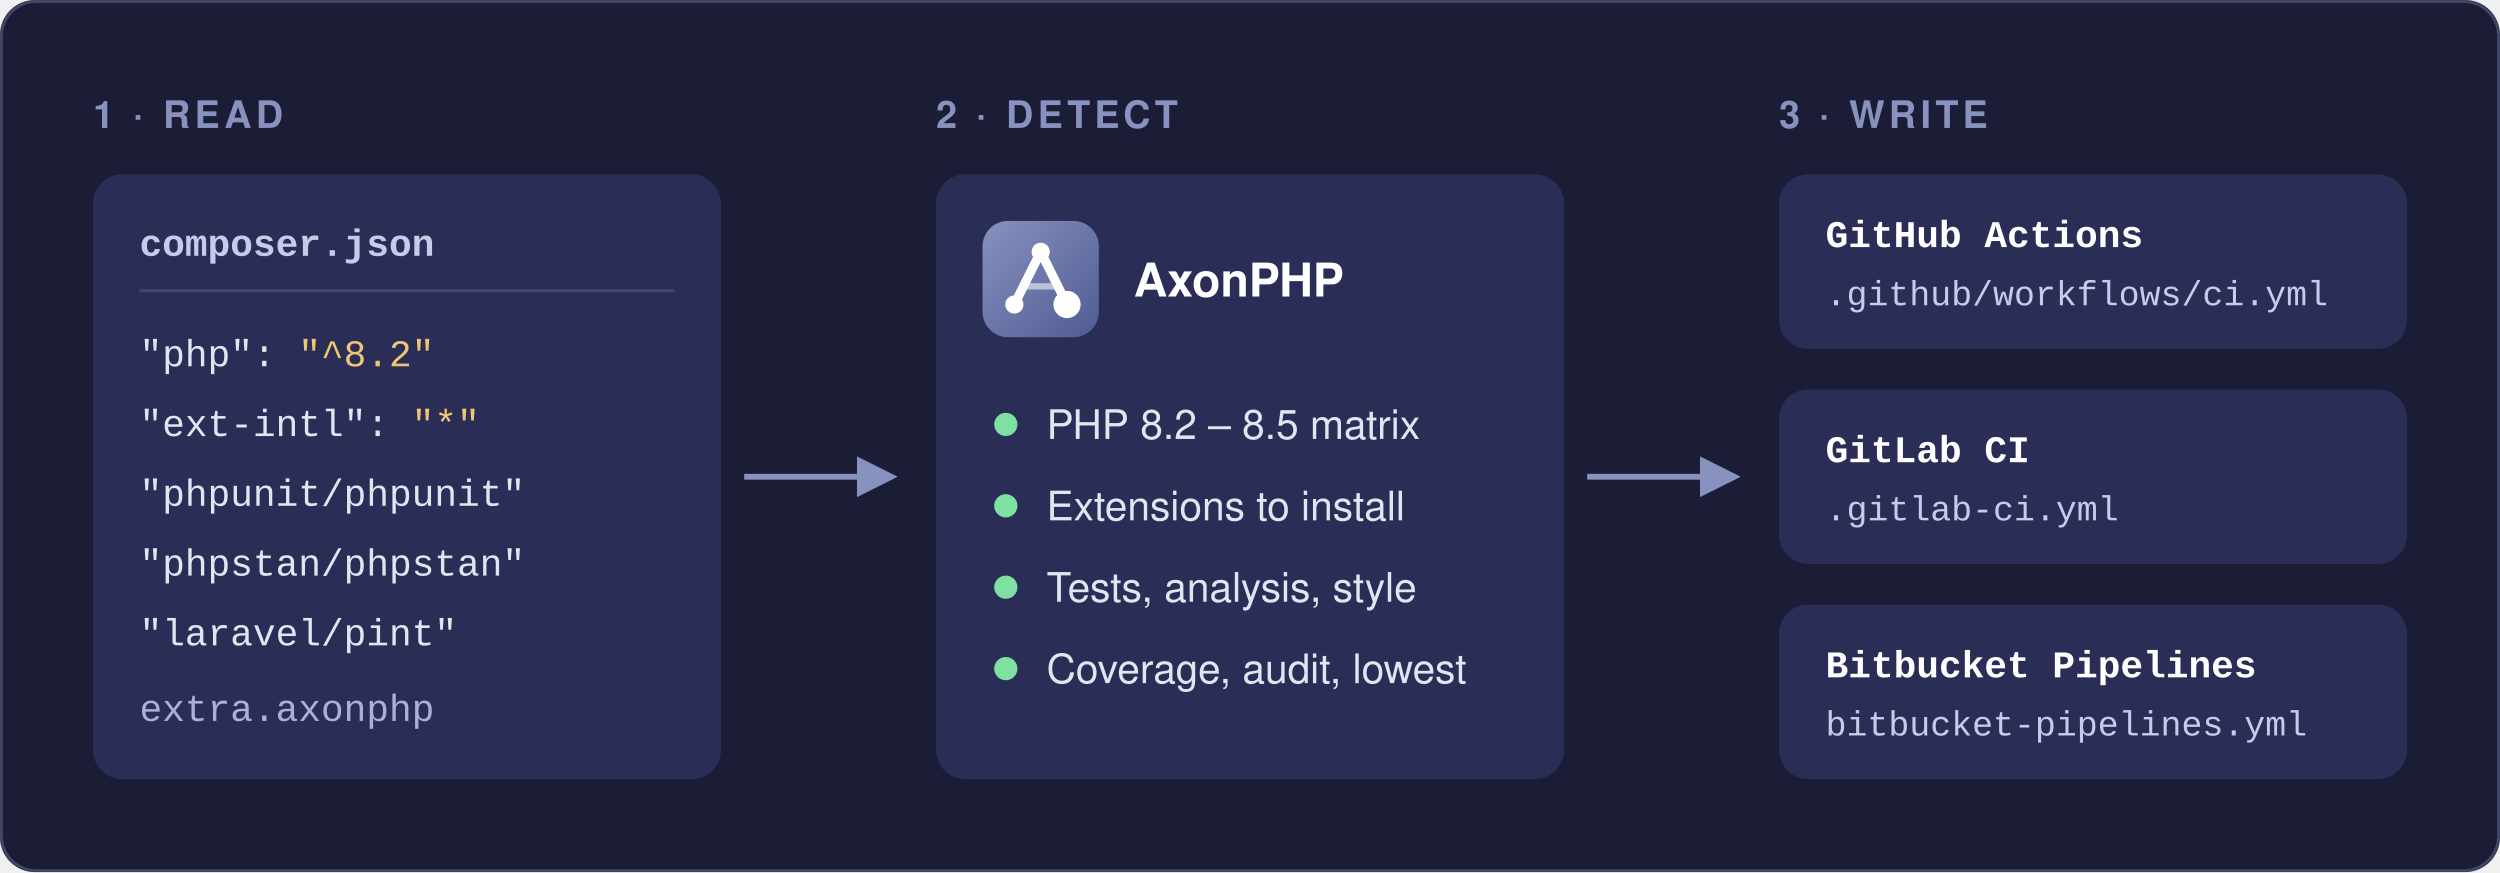
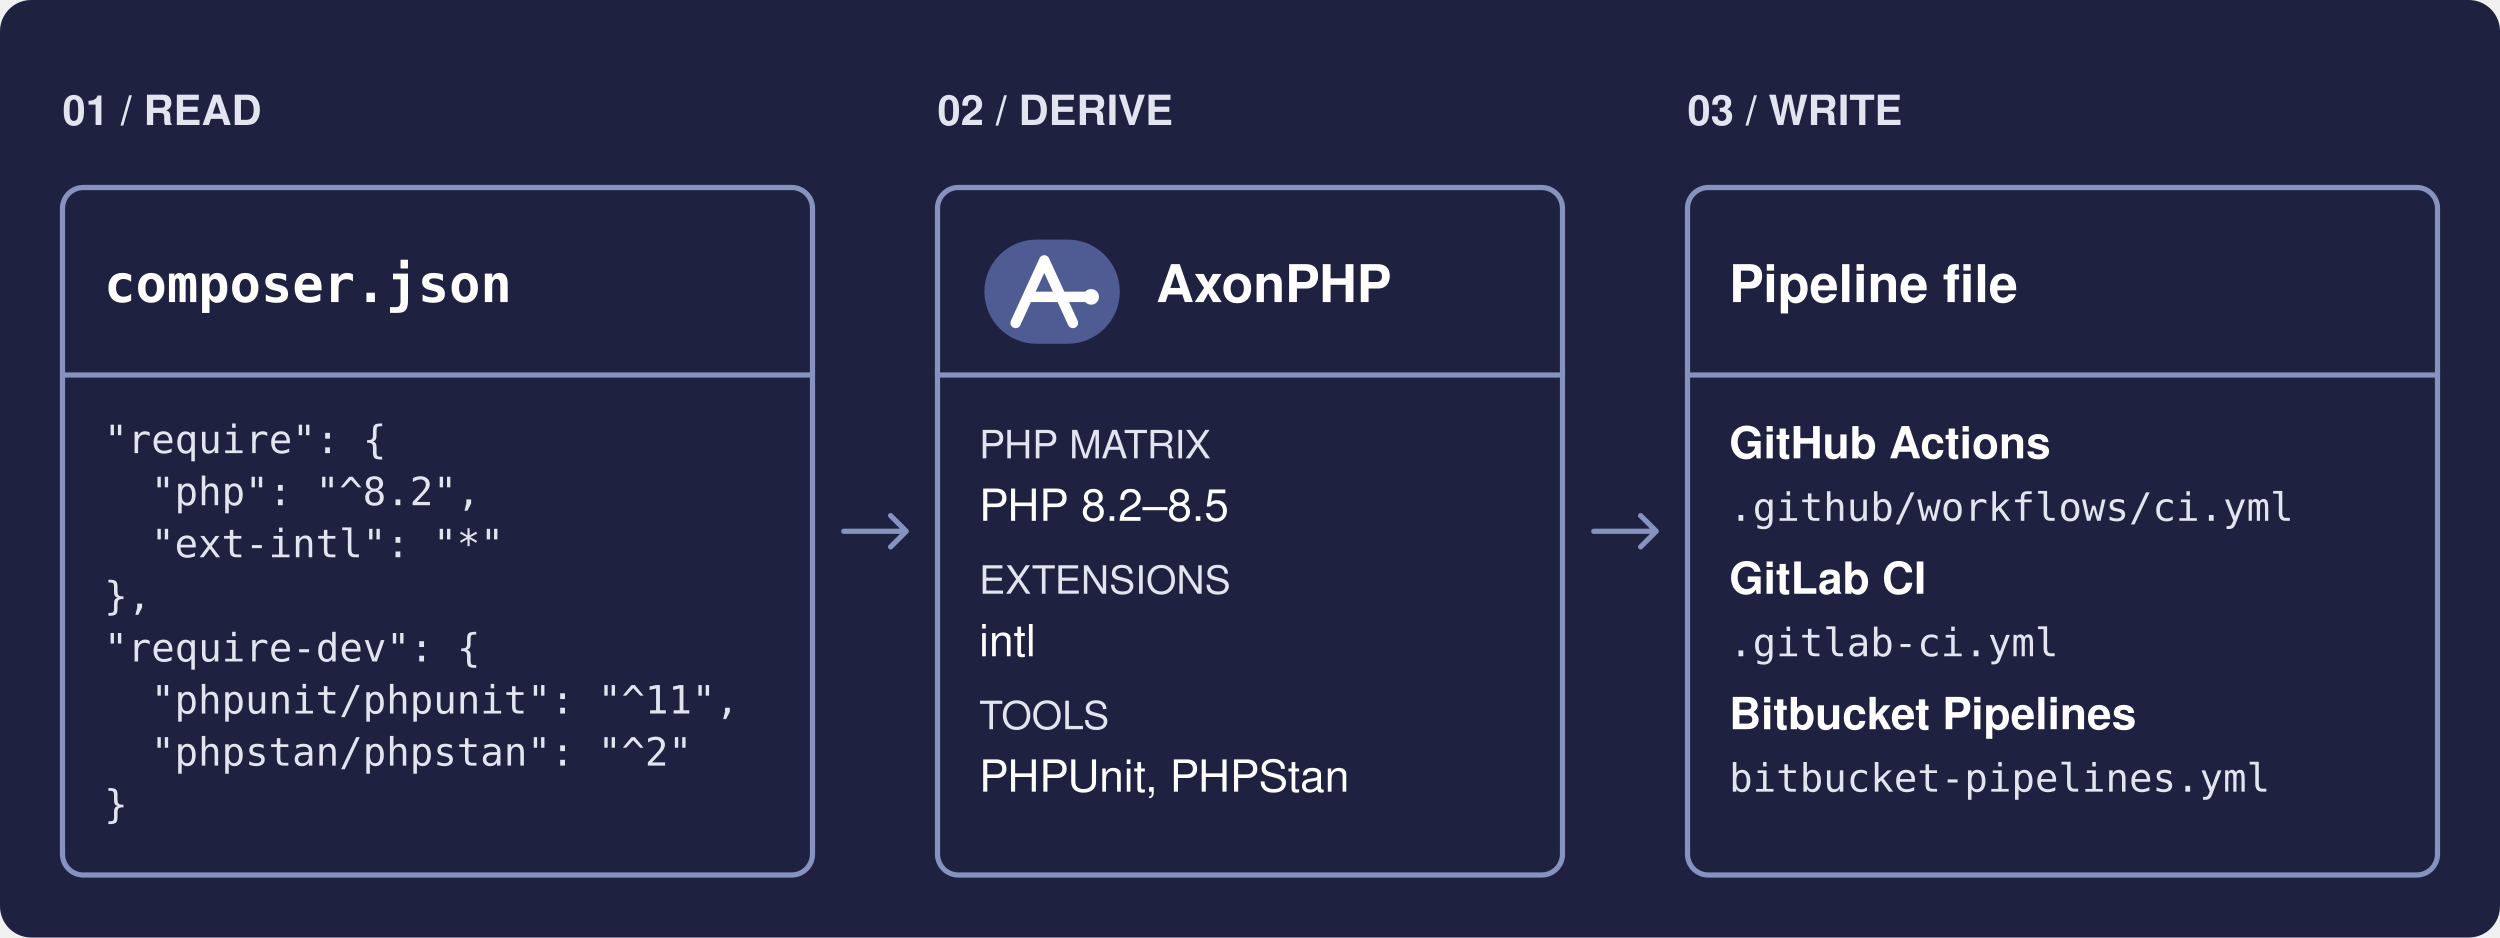
- <svg xmlns="http://www.w3.org/2000/svg" viewBox="0 0 860 300" width="860" height="300" role="img" aria-labelledby="title desc">
-   <defs>
-     <linearGradient id="tile" x1="0" y1="0" x2="1" y2="1">
-       <stop offset="0" stop-color="#8892BF" />
-       <stop offset="1" stop-color="#4F5B93" />
-     </linearGradient>
-     <marker id="arrow" viewBox="0 0 10 10" refX="8" refY="5" markerWidth="7" markerHeight="7" orient="auto">
-       <path d="M0 0 L10 5 L0 10 z" fill="#8892BF" />
-     </marker>
-   </defs>
-   <rect width="860" height="300" rx="12" fill="#1B1D36" />
-   <rect x="0.5" y="0.5" width="859" height="299" rx="12" fill="none" stroke="#8892BF" stroke-opacity="0.35" />
-   <g font-family="-apple-system, 'Segoe UI', Helvetica, Arial, sans-serif">
-     <text x="32" y="44" font-size="13" font-weight="600" fill="#8892BF" letter-spacing="1.5">1 · READ</text>
-     <text x="322" y="44" font-size="13" font-weight="600" fill="#8892BF" letter-spacing="1.5">2 · DETECT</text>
-     <text x="612" y="44" font-size="13" font-weight="600" fill="#8892BF" letter-spacing="1.5">3 · WRITE</text>
+ <svg xmlns="http://www.w3.org/2000/svg" version="1.1" viewBox="0 0 960 360" width="960" height="360" role="img" aria-labelledby="title desc">
+   <rect width="960" height="360" rx="12" fill="#1E2140" />
+   <g font-family="-apple-system, 'Segoe UI', Helvetica, Arial, sans-serif" font-size="16" font-weight="600" fill="#E2E4EF">
+     <text x="24" y="48">01 / READ</text>
+     <text x="360" y="48">02 / DERIVE</text>
+     <text x="648" y="48">03 / WRITE</text>
  </g>
-   <g font-family="ui-monospace, SFMono-Regular, Menlo, Consolas, 'Liberation Mono', monospace" font-size="13">
-     <rect x="32" y="60" width="216" height="208" rx="10" fill="#2A2E57" />
-     <text x="48" y="88" fill="#C7CBEA" font-weight="700">composer.json</text>
-     <path d="M48 100 H232" stroke="#ffffff" stroke-opacity="0.12" />
-     <text x="48" y="126" fill="#E2E4EF">"php": <tspan fill="#F0C674">"^8.2"</tspan>
-     </text>
-     <text x="48" y="150" fill="#E2E4EF">"ext-intl": <tspan fill="#F0C674">"*"</tspan>
-     </text>
-     <text x="48" y="174" fill="#E2E4EF">"phpunit/phpunit"</text>
-     <text x="48" y="198" fill="#E2E4EF">"phpstan/phpstan"</text>
-     <text x="48" y="222" fill="#E2E4EF">"laravel/pint"</text>
-     <text x="48" y="248" fill="#A9B0DD">extra.axonphp</text>
+   <g fill="none" stroke="#8892BF" stroke-width="2" stroke-linecap="round" stroke-linejoin="round">
+     <rect x="24" y="72" width="288" height="264" rx="8" />
+     <rect x="360" y="72" width="240" height="264" rx="8" />
+     <rect x="648" y="72" width="288" height="264" rx="8" />
+     <path d="M24 144 H312 M360 144 H600 M648 144 H936" />
+     <path d="M324 204 H348 M342 198 L348 204 L342 210" />
+     <path d="M612 204 H636 M630 198 L636 204 L630 210" />
  </g>
-   <path d="M256 164 H306" stroke="#8892BF" stroke-width="2" marker-end="url(#arrow)" />
-   <g font-family="-apple-system, 'Segoe UI', Helvetica, Arial, sans-serif" font-size="14">
-     <rect x="322" y="60" width="216" height="208" rx="10" fill="#2A2E57" />
-     <g transform="translate(338 76) scale(0.3125)">
-       <rect width="128" height="128" rx="28" fill="url(#tile)" />
-       <g fill="none" stroke="#ffffff" stroke-linecap="round" stroke-linejoin="round">
-         <path d="M35 92 L64 34 L93 92" stroke-width="10" />
-         <path d="M50 72 H78" stroke-width="7" stroke-opacity="0.55" />
-       </g>
-       <circle cx="64" cy="34" r="10" fill="#ffffff" />
-       <circle cx="35" cy="92" r="10" fill="#ffffff" />
-       <circle cx="93" cy="92" r="15" fill="#ffffff" />
-     </g>
-     <text x="390" y="102" fill="#ffffff" font-weight="700" font-size="16">AxonPHP</text>
-     <g fill="#E2E4EF">
-       <circle cx="346" cy="146" r="4" fill="#7EE0A1" />
-       <text x="360" y="151">PHP 8.2 – 8.5 matrix</text>
-       <circle cx="346" cy="174" r="4" fill="#7EE0A1" />
-       <text x="360" y="179">Extensions to install</text>
-       <circle cx="346" cy="202" r="4" fill="#7EE0A1" />
-       <text x="360" y="207">Tests, analysis, style</text>
-       <circle cx="346" cy="230" r="4" fill="#7EE0A1" />
-       <text x="360" y="235">Coverage, audit, lowest</text>
+   <g font-family="ui-monospace, SFMono-Regular, Menlo, Consolas, monospace" fill="#FFFFFF">
+     <text x="40" y="116" font-size="20" font-weight="700">composer.json</text>
+     <g font-size="15" xml:space="preserve" fill="#E2E4EF">
+       <text x="40" y="174">"require": {</text>
+       <text x="58" y="194">"php": "^8.2",</text>
+       <text x="58" y="214">"ext-intl": "*"</text>
+       <text x="40" y="234">},</text>
+       <text x="40" y="254">"require-dev": {</text>
+       <text x="58" y="274">"phpunit/phpunit": "^11",</text>
+       <text x="58" y="294">"phpstan/phpstan": "^2"</text>
+       <text x="40" y="314">}</text>
    </g>
  </g>
-   <path d="M546 164 H596" stroke="#8892BF" stroke-width="2" marker-end="url(#arrow)" />
-   <g font-family="ui-monospace, SFMono-Regular, Menlo, Consolas, 'Liberation Mono', monospace" font-size="13">
-     <rect x="612" y="60" width="216" height="60" rx="10" fill="#2A2E57" />
-     <text x="628" y="85" fill="#ffffff" font-weight="700">GitHub Actions</text>
-     <text x="628" y="105" fill="#C7CBEA" font-size="12">.github/workflows/ci.yml</text>
-     <rect x="612" y="134" width="216" height="60" rx="10" fill="#2A2E57" />
-     <text x="628" y="159" fill="#ffffff" font-weight="700">GitLab CI</text>
-     <text x="628" y="179" fill="#C7CBEA" font-size="12">.gitlab-ci.yml</text>
-     <rect x="612" y="208" width="216" height="60" rx="10" fill="#2A2E57" />
-     <text x="628" y="233" fill="#ffffff" font-weight="700">Bitbucket Pipelines</text>
-     <text x="628" y="253" fill="#C7CBEA" font-size="12">bitbucket-pipelines.yml</text>
+   <g transform="translate(372 80) scale(0.5)">
+     <rect x="12" y="24" width="104" height="80" rx="40" fill="#4F5B93" />
+     <g fill="none" stroke="#FFFFFF" stroke-width="8" stroke-linecap="round" stroke-linejoin="round">
+       <path d="M36 88 L58 40 L80 88" />
+       <path d="M46 68 H94" />
+     </g>
+     <circle cx="94" cy="68" r="6" fill="#FFFFFF" />
+   </g>
+   <g font-family="-apple-system, 'Segoe UI', Helvetica, Arial, sans-serif">
+     <g font-size="20" font-weight="700" fill="#FFFFFF">
+       <text x="444" y="116">AxonPHP</text>
+       <text x="664" y="116">Pipeline file</text>
+     </g>
+     <g font-size="15" fill="#E2E4EF">
+       <text x="376" y="176">PHP MATRIX</text>
+       <text x="376" y="228">EXTENSIONS</text>
+       <text x="376" y="280">TOOLS</text>
+     </g>
+     <g font-size="17" fill="#FFFFFF">
+       <text x="376" y="200">PHP 8.2–8.5</text>
+       <text x="376" y="252">intl</text>
+       <text x="376" y="304">PHPUnit, PHPStan</text>
+     </g>
+     <g font-size="17" font-weight="600" fill="#FFFFFF">
+       <text x="664" y="176">GitHub Actions</text>
+       <text x="664" y="228">GitLab CI</text>
+       <text x="664" y="280">Bitbucket Pipelines</text>
+     </g>
+   </g>
+   <g font-family="ui-monospace, SFMono-Regular, Menlo, Consolas, monospace" font-size="15" fill="#E2E4EF">
+     <text x="664" y="200">.github/workflows/ci.yml</text>
+     <text x="664" y="252">.gitlab-ci.yml</text>
+     <text x="664" y="304">bitbucket-pipelines.yml</text>
  </g>
</svg>
